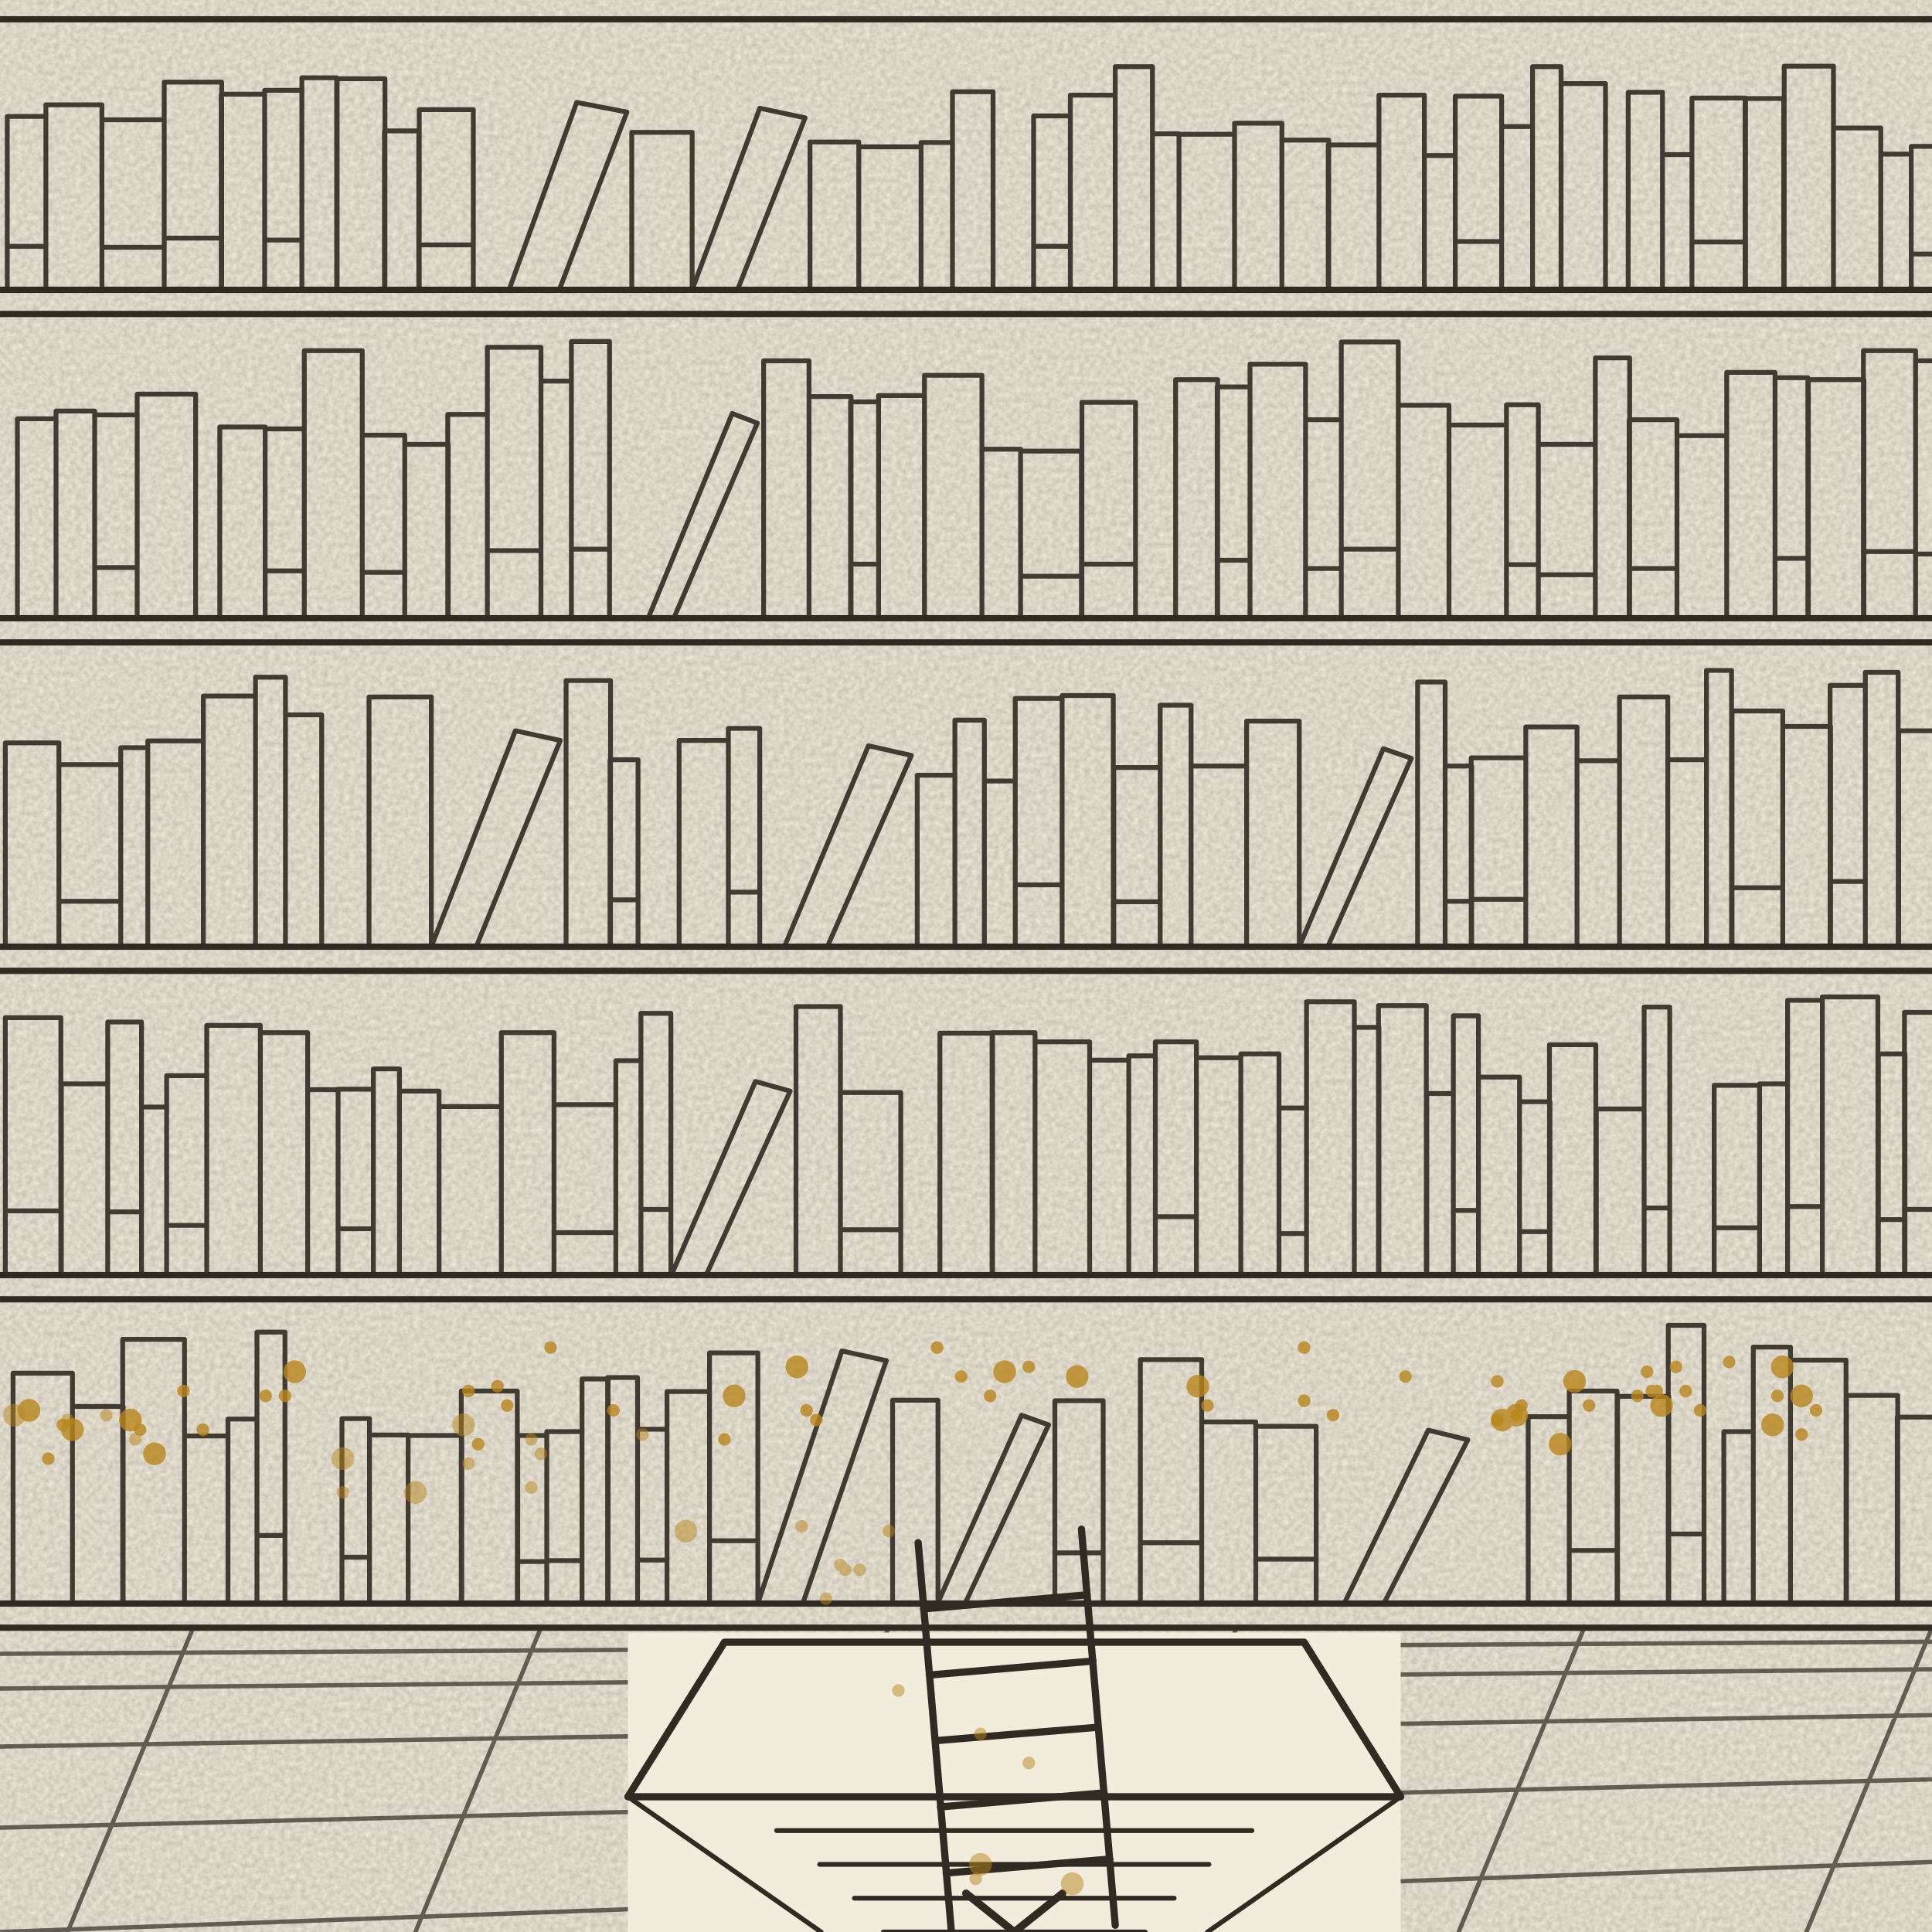
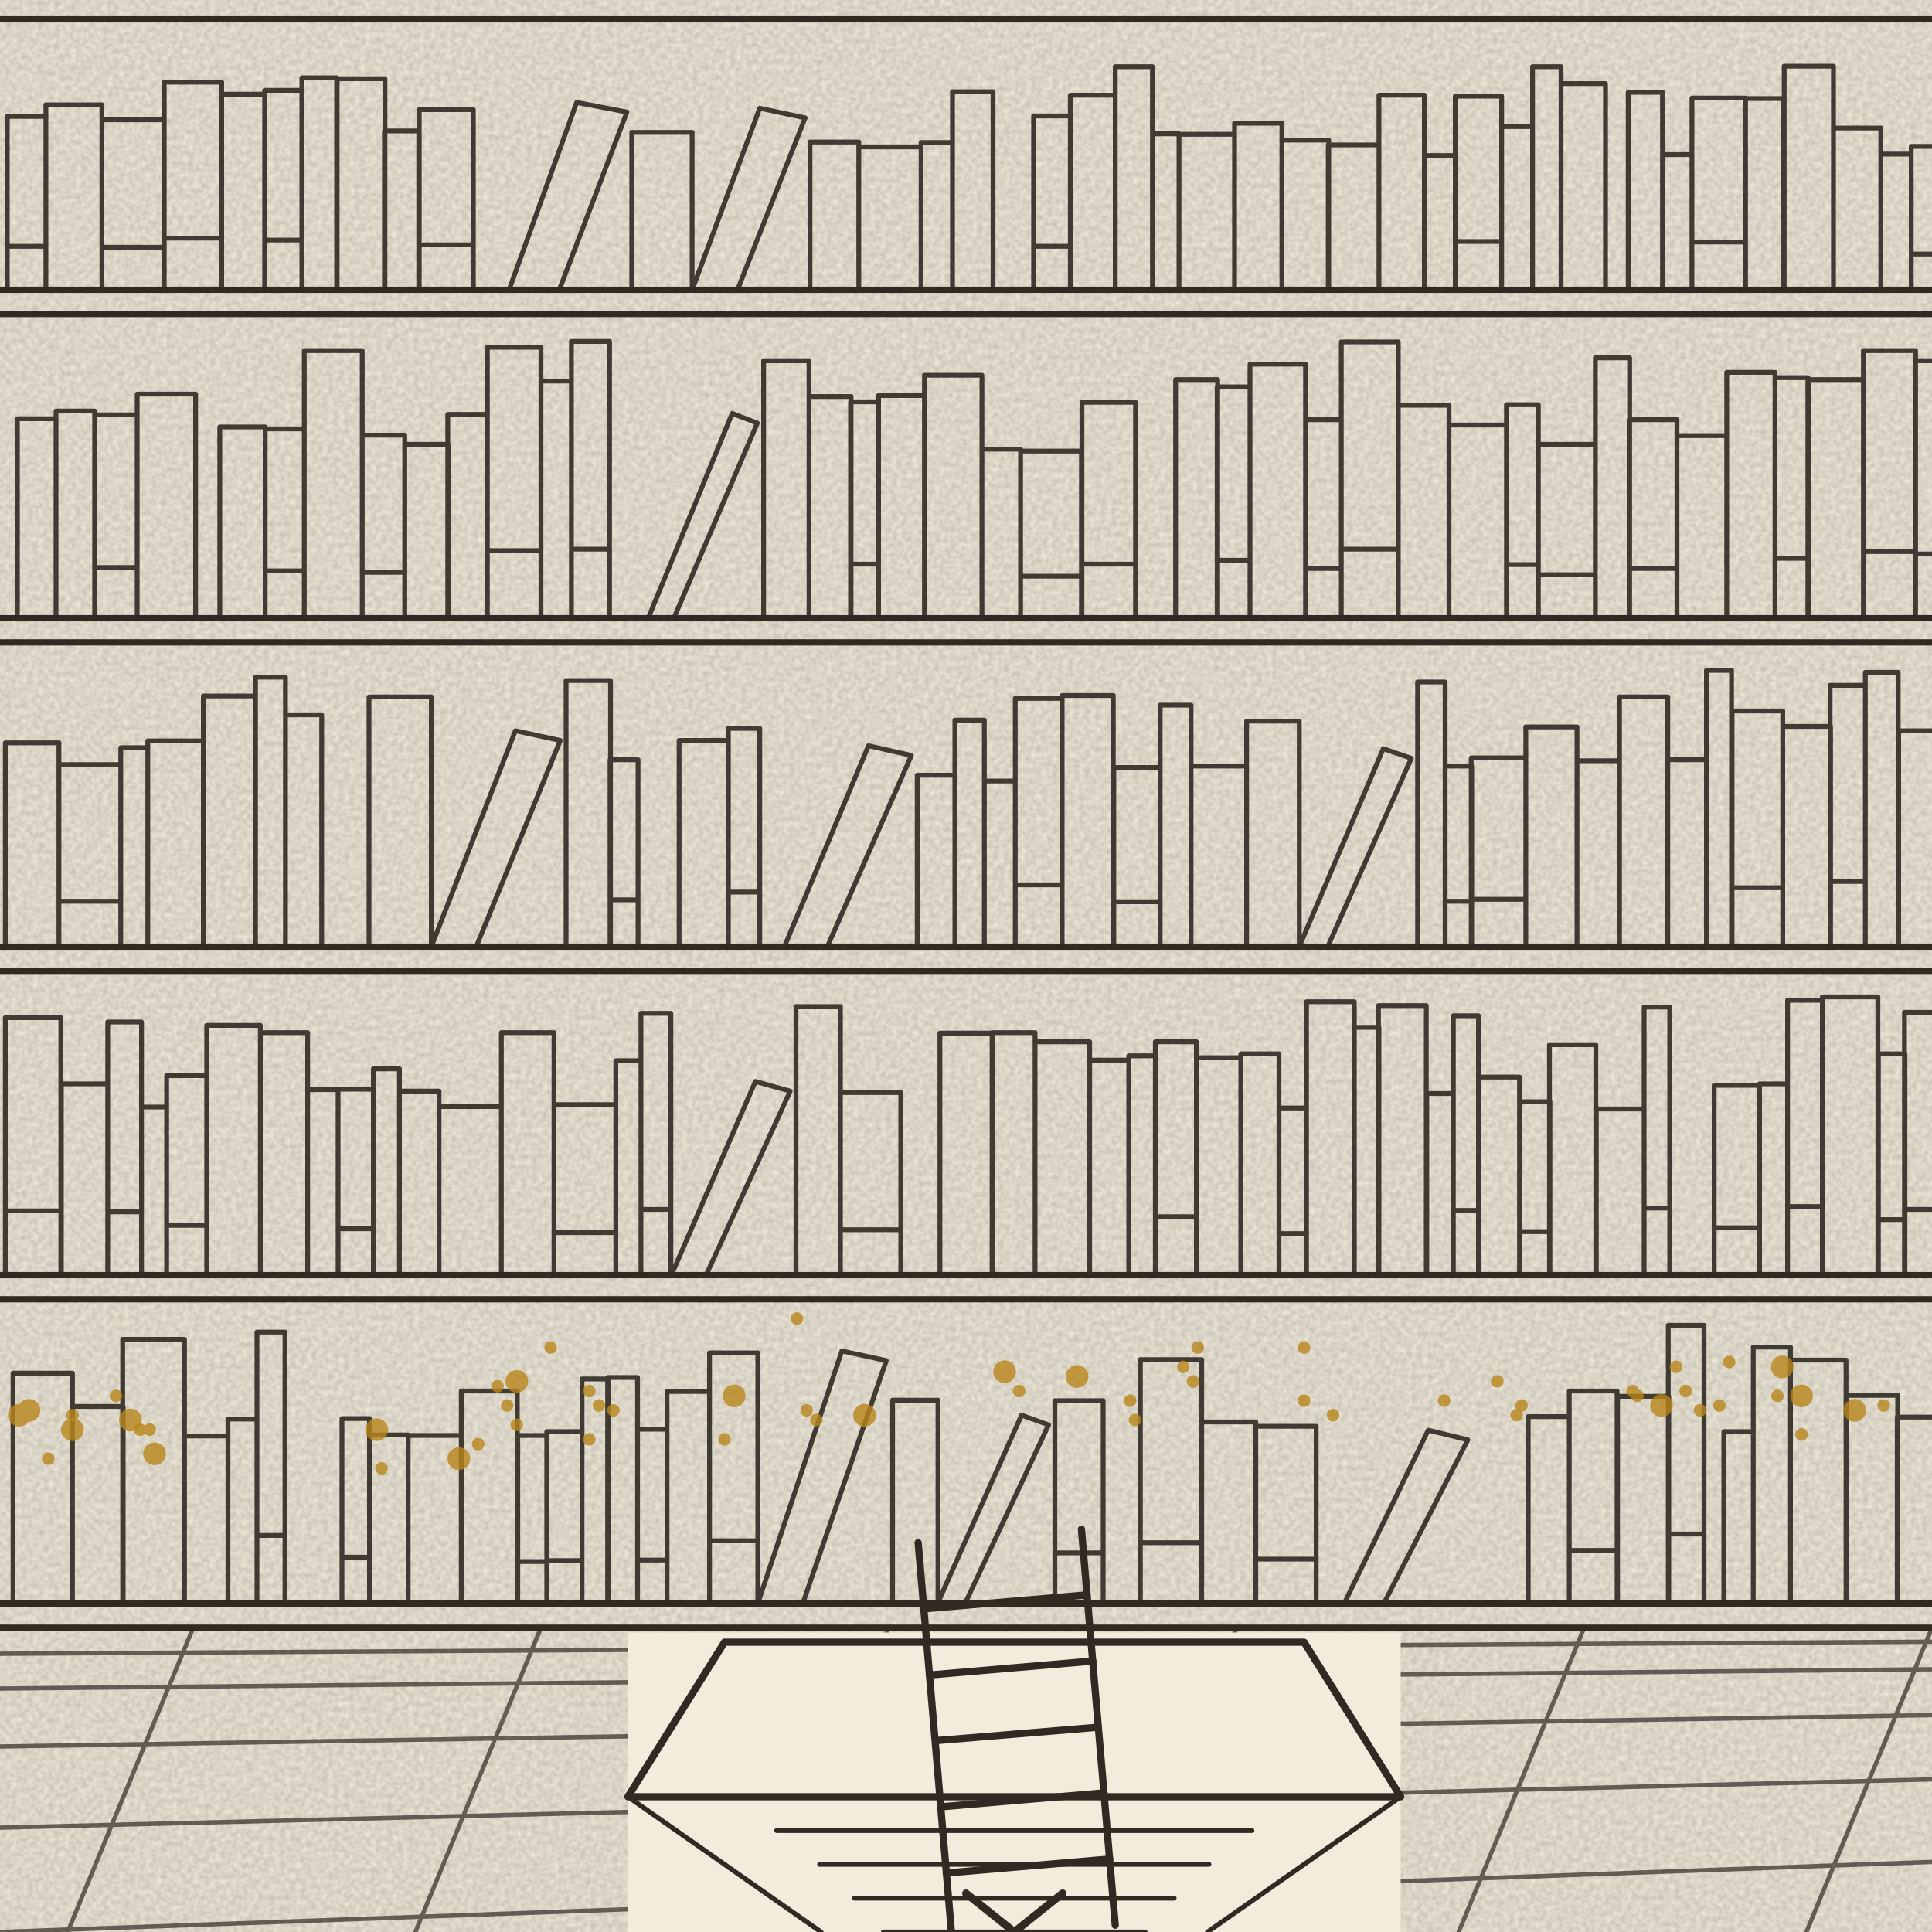
<svg xmlns="http://www.w3.org/2000/svg" viewBox="0 0 400 400" width="400" height="400" role="img" aria-labelledby="stacks-ladder-down-t stacks-ladder-down-d">
  <defs>
    <filter id="stacks-ladder-down-grain1" x="0" y="0" width="100%" height="100%">
      <feTurbulence type="fractalNoise" baseFrequency="0.9" numOctaves="2" seed="967" />
      <feColorMatrix values="0 0 0 0 0  0 0 0 0 0  0 0 0 0 0  0 0 0 0.2 0" />
    </filter>
  </defs>
  <rect x="0" y="0" width="400" height="400" fill="#F2ECDC" />
  <rect x="0" y="0" width="400" height="400" filter="url(#stacks-ladder-down-grain1)" />
  <path d="M1.5,60v-35.9h8V60M1.5,51h8M9.5,60v-38.3h11.6V60M21.1,60v-35.2h12.9V60M21.1,51.2h12.9M34,60v-43h11.9V60M34,49.3h11.9M45.8,60v-40.5h9V60M54.8,60v-41.3h7.7V60M54.8,49.7h7.7M62.5,60v-43.9h7.2V60M69.8,60v-43.7h9.9V60M79.6,60v-32.9h7.1V60M86.8,60v-37.3h11.2V60M86.8,50.7h11.2M105.4,60l14,-38.8l10.4,2L115.8,60M130.8,60v-32.6h12.5V60M143.3,60l14,-37.6l9.4,2L152.7,60M167.7,60v-30.6h10.1V60M177.8,60v-29.6h12.9V60M190.7,60v-30.5h6.5V60M197.2,60v-41h8.4V60M214,60v-36h7.6V60M214,51h7.6M221.6,60v-40.3h9.3V60M230.9,60v-46.2h7.7V60M238.6,60v-32.3h5.5V60M244.1,60v-32.2h11.5V60M255.6,60v-34.5h9.8V60M265.4,60v-31h9.7V60M275,60v-30h10.5V60M285.5,60v-40.3h9.4V60M294.9,60v-27.8h6.4V60M301.3,60v-40.1h9.6V60M301.3,50h9.6M310.9,60v-33.8h6.4V60M317.3,60v-46.2h5.9V60M323.2,60v-42.7h9.2V60M337.1,60v-40.9h7.1V60M344.2,60v-28h6.1V60M350.3,60v-39.7h11.1V60M350.3,50.1h11.1M361.3,60v-39.6h8V60M369.4,60v-46.3h10.2V60M379.6,60v-33.5h9.8V60M389.4,60v-28.1h6.3V60M395.7,60v-29.7h9.7V60M395.7,52.6h9.7M3.6,128v-41.3h8V128M11.6,128v-42.9h8V128M19.6,128v-42.1h8.8V128M19.6,117.5h8.8M28.4,128v-46.4h12.1V128M45.5,128v-39.6h9.4V128M54.9,128v-39.2h8.1V128M54.9,118.2h8.1M63,128v-55.4h12V128M75,128v-37.9h8.8V128M75,118.5h8.8M83.8,128v-36h9V128M92.7,128v-42.2h8.2V128M100.9,128v-56.1h11.1V128M100.9,114h11.1M112,128v-49.1h6.3V128M118.3,128v-57.3h7.9V128M118.3,113.7h7.9M134.2,128l17.4,-42.4l5.2,2L139.5,128M158.1,128v-53.3h9.4V128M167.5,128v-45.9h8.7V128M176.1,128v-44.8h5.8V128M176.1,116.8h5.8M181.9,128v-46.1h9.5V128M191.4,128v-50.3h11.9V128M203.3,128v-35h8V128M211.3,128v-34.6h12.6V128M211.3,119.3h12.6M224,128v-44.7h11.1V128M224,116.8h11.1M243.4,128v-49.4h8.7V128M252,128v-47.9h6.8V128M252,116h6.8M258.8,128v-52.6h11.5V128M270.3,128v-41.1h7.4V128M270.3,117.7h7.4M277.7,128v-57.2h11.8V128M277.7,113.7h11.8M289.5,128v-44.1h10.5V128M300,128v-40h11.9V128M311.9,128v-44.2h6.6V128M311.9,116.9h6.6M318.5,128v-36h11.8V128M318.5,119h11.8M330.3,128v-53.9h7.1V128M337.3,128v-41.1h9.9V128M337.3,117.7h9.9M347.2,128v-37.8h10.3V128M357.5,128v-50.9h10V128M367.5,128v-49.8h6.8V128M367.5,115.6h6.8M374.4,128v-49.4h11.5V128M385.8,128v-55.4h10.8V128M385.8,114.2h10.8M396.6,128v-53.3h5.6V128M396.6,114.7h5.6M1.1,196v-42.2h11.1V196M12.2,196v-37.7h12.8V196M12.2,186.6h12.8M25,196v-41.2h5.6V196M30.6,196v-42.6h11.5V196M42.1,196v-51.9h10.8V196M52.9,196v-55.8h6.2V196M59.1,196v-48h7.5V196M76.4,196v-51.7h12.9V196M89.3,196l17.4,-44.7l9.3,2L98.6,196M117.2,196v-55.1h9.2V196M126.3,196v-38.7h5.8V196M126.3,186.3h5.8M140.6,196v-42.7h10.2V196M150.8,196v-45.2h6.5V196M150.8,184.7h6.5M162.4,196l17.4,-41.6l8.9,2L171.3,196M189.9,196v-35.5h7.8V196M197.7,196v-46.9h6.1V196M203.8,196v-34.3h6.4V196M210.2,196v-51.4h9.7V196M210.2,183.2h9.7M219.9,196v-52h10.6V196M230.6,196v-37.1h9.6V196M230.6,186.7h9.6M240.2,196v-50h6.4V196M246.6,196v-37.4h11.5V196M258.1,196v-46.7h10.9V196M269,196l17.4,-41l5.8,2L274.9,196M293.5,196v-54.8h5.7V196M299.2,196v-37.4h5.5V196M299.2,186.6h5.5M304.6,196v-39.1h11.3V196M304.6,186.2h11.3M315.9,196v-45.5h10.6V196M326.5,196v-38.5h8.8V196M335.3,196v-51.7h10V196M345.3,196v-38.7h8V196M353.3,196v-57.2h5.2V196M358.6,196v-48.8h10.5V196M358.6,183.8h10.5M369.1,196v-45.6h9.9V196M378.9,196v-54.1h7.3V196M378.9,182.5h7.3M386.2,196v-56.8h6.8V196M393.1,196v-44.7h9.5V196M1.1,264v-53.3h11.5V264M1.1,250.7h11.5M12.7,264v-39.6h9.6V264M22.3,264v-52.4h7V264M22.3,250.9h7M29.3,264v-34.8h5.2V264M34.5,264v-41.3h8.3V264M34.5,253.7h8.3M42.8,264v-51.7h11.1V264M53.9,264v-50.2h9.8V264M63.7,264v-38.4h6.3V264M70,264v-38.5h7.3V264M70,254.4h7.3M77.3,264v-42.7h5.4V264M82.7,264v-38.1h8.2V264M90.9,264v-34.9h12.9V264M103.8,264v-50.2h10.9V264M114.7,264v-35.3h12.8V264M114.7,255.2h12.8M127.5,264v-44.4h5.2V264M132.7,264v-54.2h6.2V264M132.7,250.4h6.2M139,264l17.4,-40.1l7.2,2L146.2,264M164.8,264v-55.6h9.2V264M174,264v-37.8h12.5V264M174,254.6h12.5M194.6,264v-50.1h10.9V264M205.4,264v-50.2h8.9V264M214.3,264v-48.3h11.3V264M225.6,264v-44.5h8.1V264M233.7,264v-45.4h5.5V264M239.2,264v-48.3h8.5V264M239.2,251.9h8.5M247.7,264v-45h9.2V264M256.9,264v-45.8h7.9V264M264.8,264v-34.6h5.7V264M264.8,255.4h5.7M270.5,264v-56.6h9.9V264M280.4,264v-51.3h5.1V264M285.4,264v-55.8h9.9V264M295.4,264v-37.6h5.5V264M300.9,264v-53.7h5.2V264M300.9,250.6h5.2M306.1,264v-41h8.5V264M314.6,264v-35.9h6.3V264M314.6,255h6.3M320.8,264v-47.7h9.6V264M330.5,264v-34.4h9.9V264M340.4,264v-55.5h5.3V264M340.4,250.1h5.3M354.9,264v-39.3h9.4V264M354.9,254.2h9.4M364.3,264v-39.6h5.8V264M370.1,264v-56.9h7.2V264M370.1,249.8h7.2M377.3,264v-57.6h11.5V264M388.9,264v-45.8h5.5V264M388.9,252.5h5.5M394.3,264v-54.4h12.2V264M394.3,250.4h12.2M2.7,332v-47.7h12.3V332M15,332v-40.8h10.5V332M25.4,332v-54.7h12.8V332M38.2,332v-34.7h9V332M47.2,332v-38.2h6V332M53.2,332v-56.2h5.8V332M53.2,317.9h5.8M70.8,332v-38.3h5.7V332M70.8,322.4h5.7M76.5,332v-34.9h8V332M84.5,332v-34.8h11.1V332M95.5,332v-44h11.6V332M107.2,332v-34.8h6V332M107.2,323.3h6M113.2,332v-35.6h7.3V332M113.2,323.1h7.3M120.5,332v-46.5h5.4V332M125.8,332v-46.8h6.2V332M132,332v-36.1h6.1V332M132,323h6.1M138.1,332v-43.9h8.8V332M146.9,332v-51.9h10V332M146.9,319h10M156.9,332l17.4,-52.3l9.2,2L166.2,332M184.8,332v-42.1h9.4V332M194.1,332l17.4,-39l5.6,2L199.8,332M218.4,332v-42h10V332M218.4,321.5h10M236.1,332v-50.5h12.7V332M236.1,319.4h12.7M248.8,332v-37.6h11.2V332M260,332v-36.7h12.5V332M260,322.8h12.5M278.3,332l17.4,-35.9l8.2,2L286.5,332M316.4,332v-38.7h8.5V332M324.9,332v-44h9.9V332M324.9,321h9.9M334.9,332v-42.9h10.6V332M345.4,332v-57.6h7.4V332M345.4,317.6h7.4M356.9,332v-35.6h6.1V332M363,332v-53.1h7.7V332M370.7,332v-50.4h11.5V332M382.3,332v-43.1h10.6V332M392.8,332v-38.6h10.4V332" stroke="#2F2A22" stroke-width="1" fill="none" stroke-linecap="round" stroke-linejoin="round" opacity="0.9" />
  <path d="M0,60H400M0,65H400M0,128H400M0,133H400M0,196H400M0,201H400M0,264H400M0,269H400M0,332H400M0,337H400M0,4H400" stroke="#2F2A22" stroke-width="1.3" fill="none" stroke-linecap="round" stroke-linejoin="round" />
  <path d="M0,342.4L400,339.9M0,349.6L400,345.6M0,361.6L400,355.1M0,378.4L400,368.4M0,400L400,385.5M40,337L14,400M112,337L86,400M184,337L158,400M256,337L230,400M328,337L302,400M400,337L374,400" stroke="#2F2A22" stroke-width="0.9" fill="none" stroke-linecap="round" stroke-linejoin="round" opacity="0.7" />
  <rect x="130" y="338" width="160" height="62" fill="#F2ECDC" />
  <path d="M150,340 L270,340 L290,372 L130,372Z" fill="#F2ECDC" stroke="#2F2A22" stroke-width="1.5" stroke-linecap="round" stroke-linejoin="round" />
  <path d="M160.8,379L259.2,379" stroke="#2F2A22" stroke-width="1" fill="none" stroke-linecap="round" stroke-linejoin="round" />
  <path d="M169.7,386L250.3,386" stroke="#2F2A22" stroke-width="1" fill="none" stroke-linecap="round" stroke-linejoin="round" />
  <path d="M176.9,393L243.1,393" stroke="#2F2A22" stroke-width="1" fill="none" stroke-linecap="round" stroke-linejoin="round" />
  <path d="M182.9,400L237.1,400" stroke="#2F2A22" stroke-width="1" fill="none" stroke-linecap="round" stroke-linejoin="round" />
  <path d="M187.8,407L232.2,407" stroke="#2F2A22" stroke-width="1" fill="none" stroke-linecap="round" stroke-linejoin="round" />
  <path d="M190.1,319.4L197.1,401.4M223.9,316.6L230.9,398.6M191.2,333.1L225.1,330.2M192.4,346.8L226.3,343.9M193.6,360.4L227.4,357.6M194.7,374.1L228.6,371.2M195.9,387.8L229.8,384.9" stroke="#2F2A22" stroke-width="1.5" fill="none" stroke-linecap="round" stroke-linejoin="round" />
  <path d="M130,372 L170,400 M290,372 L250,400" stroke="#2F2A22" stroke-width="1" fill="none" stroke-linecap="round" stroke-linejoin="round" />
  <path d="M200,392 l10,8 l10,-8" stroke="#2F2A22" stroke-width="1.6" fill="none" stroke-linecap="round" stroke-linejoin="round" />
-   <path d="M112,301h0M133,297h0M166,316h0M175,325h0M178,325h0M213,365h0M71,309h0M184,317h0M171,331h0M110,308h0M14,294h0M28,298h0M202,389h0M203,359h0M174,324h0M22,293h0M110,298h0M97,303h0M186,350h0" stroke="#B8861C" stroke-width="2.6" stroke-linecap="round" fill="none" opacity="0.5" />
-   <path d="M203,386h0M71,302h0M96,295h0M3,293h0M142,317h0M86,309h0M222,390h0" stroke="#B8861C" stroke-width="4.7" stroke-linecap="round" fill="none" opacity="0.5" />
-   <path d="M358,282h0M270,279h0M150,298h0M103,287h0M167,292h0M114,279h0M368,289h0M339,289h0M315,291h0M10,302h0M99,299h0M373,297h0M105,291h0M352,292h0M349,288h0M310,286h0M29,296h0M127,292h0M347,283h0M169,294h0M402,302h0M270,290h0M314,293h0M276,293h0M59,289h0M250,291h0M97,288h0M13,295h0M291,285h0M205,289h0M199,285h0M213,283h0M343,288h0M342,288h0M55,289h0M329,291h0M38,288h0M310,294h0M376,292h0M42,296h0M341,284h0M194,279h0" stroke="#B8861C" stroke-width="2.6" stroke-linecap="round" fill="none" opacity="0.8" />
-   <path d="M152,289h0M344,291h0M27,294h0M223,285h0M32,301h0M208,284h0M6,292h0M369,283h0M373,289h0M15,296h0M367,295h0M61,284h0M326,286h0M323,299h0M311,294h0M248,287h0M165,283h0M314,293h0" stroke="#B8861C" stroke-width="4.7" stroke-linecap="round" fill="none" opacity="0.8" />
+   <path d="M124,291h0M165,273h0M211,288h0M234,290h0M247,286h0M356,291h0M79,304h0M248,279h0M235,294h0M122,298h0M15,293h0M31,296h0M390,291h0M338,288h0M245,283h0M24,289h0M122,288h0M107,295h0M299,290h0M358,282h0M270,279h0M150,298h0M103,287h0M167,292h0M114,279h0M368,289h0M339,289h0M315,291h0M10,302h0M99,299h0M373,297h0M105,291h0M352,292h0M349,288h0M310,286h0M29,296h0M127,292h0M347,283h0M169,294h0M402,302h0M270,290h0M314,293h0M276,293h0" stroke="#B8861C" stroke-width="2.6" stroke-linecap="round" fill="none" opacity="0.8" />
+   <path d="M384,292h0M78,296h0M107,286h0M4,293h0M179,293h0M95,302h0M407,296h0M152,289h0M344,291h0M27,294h0M223,285h0M32,301h0M208,284h0M6,292h0M369,283h0M373,289h0M15,296h0" stroke="#B8861C" stroke-width="4.7" stroke-linecap="round" fill="none" opacity="0.8" />
</svg>
